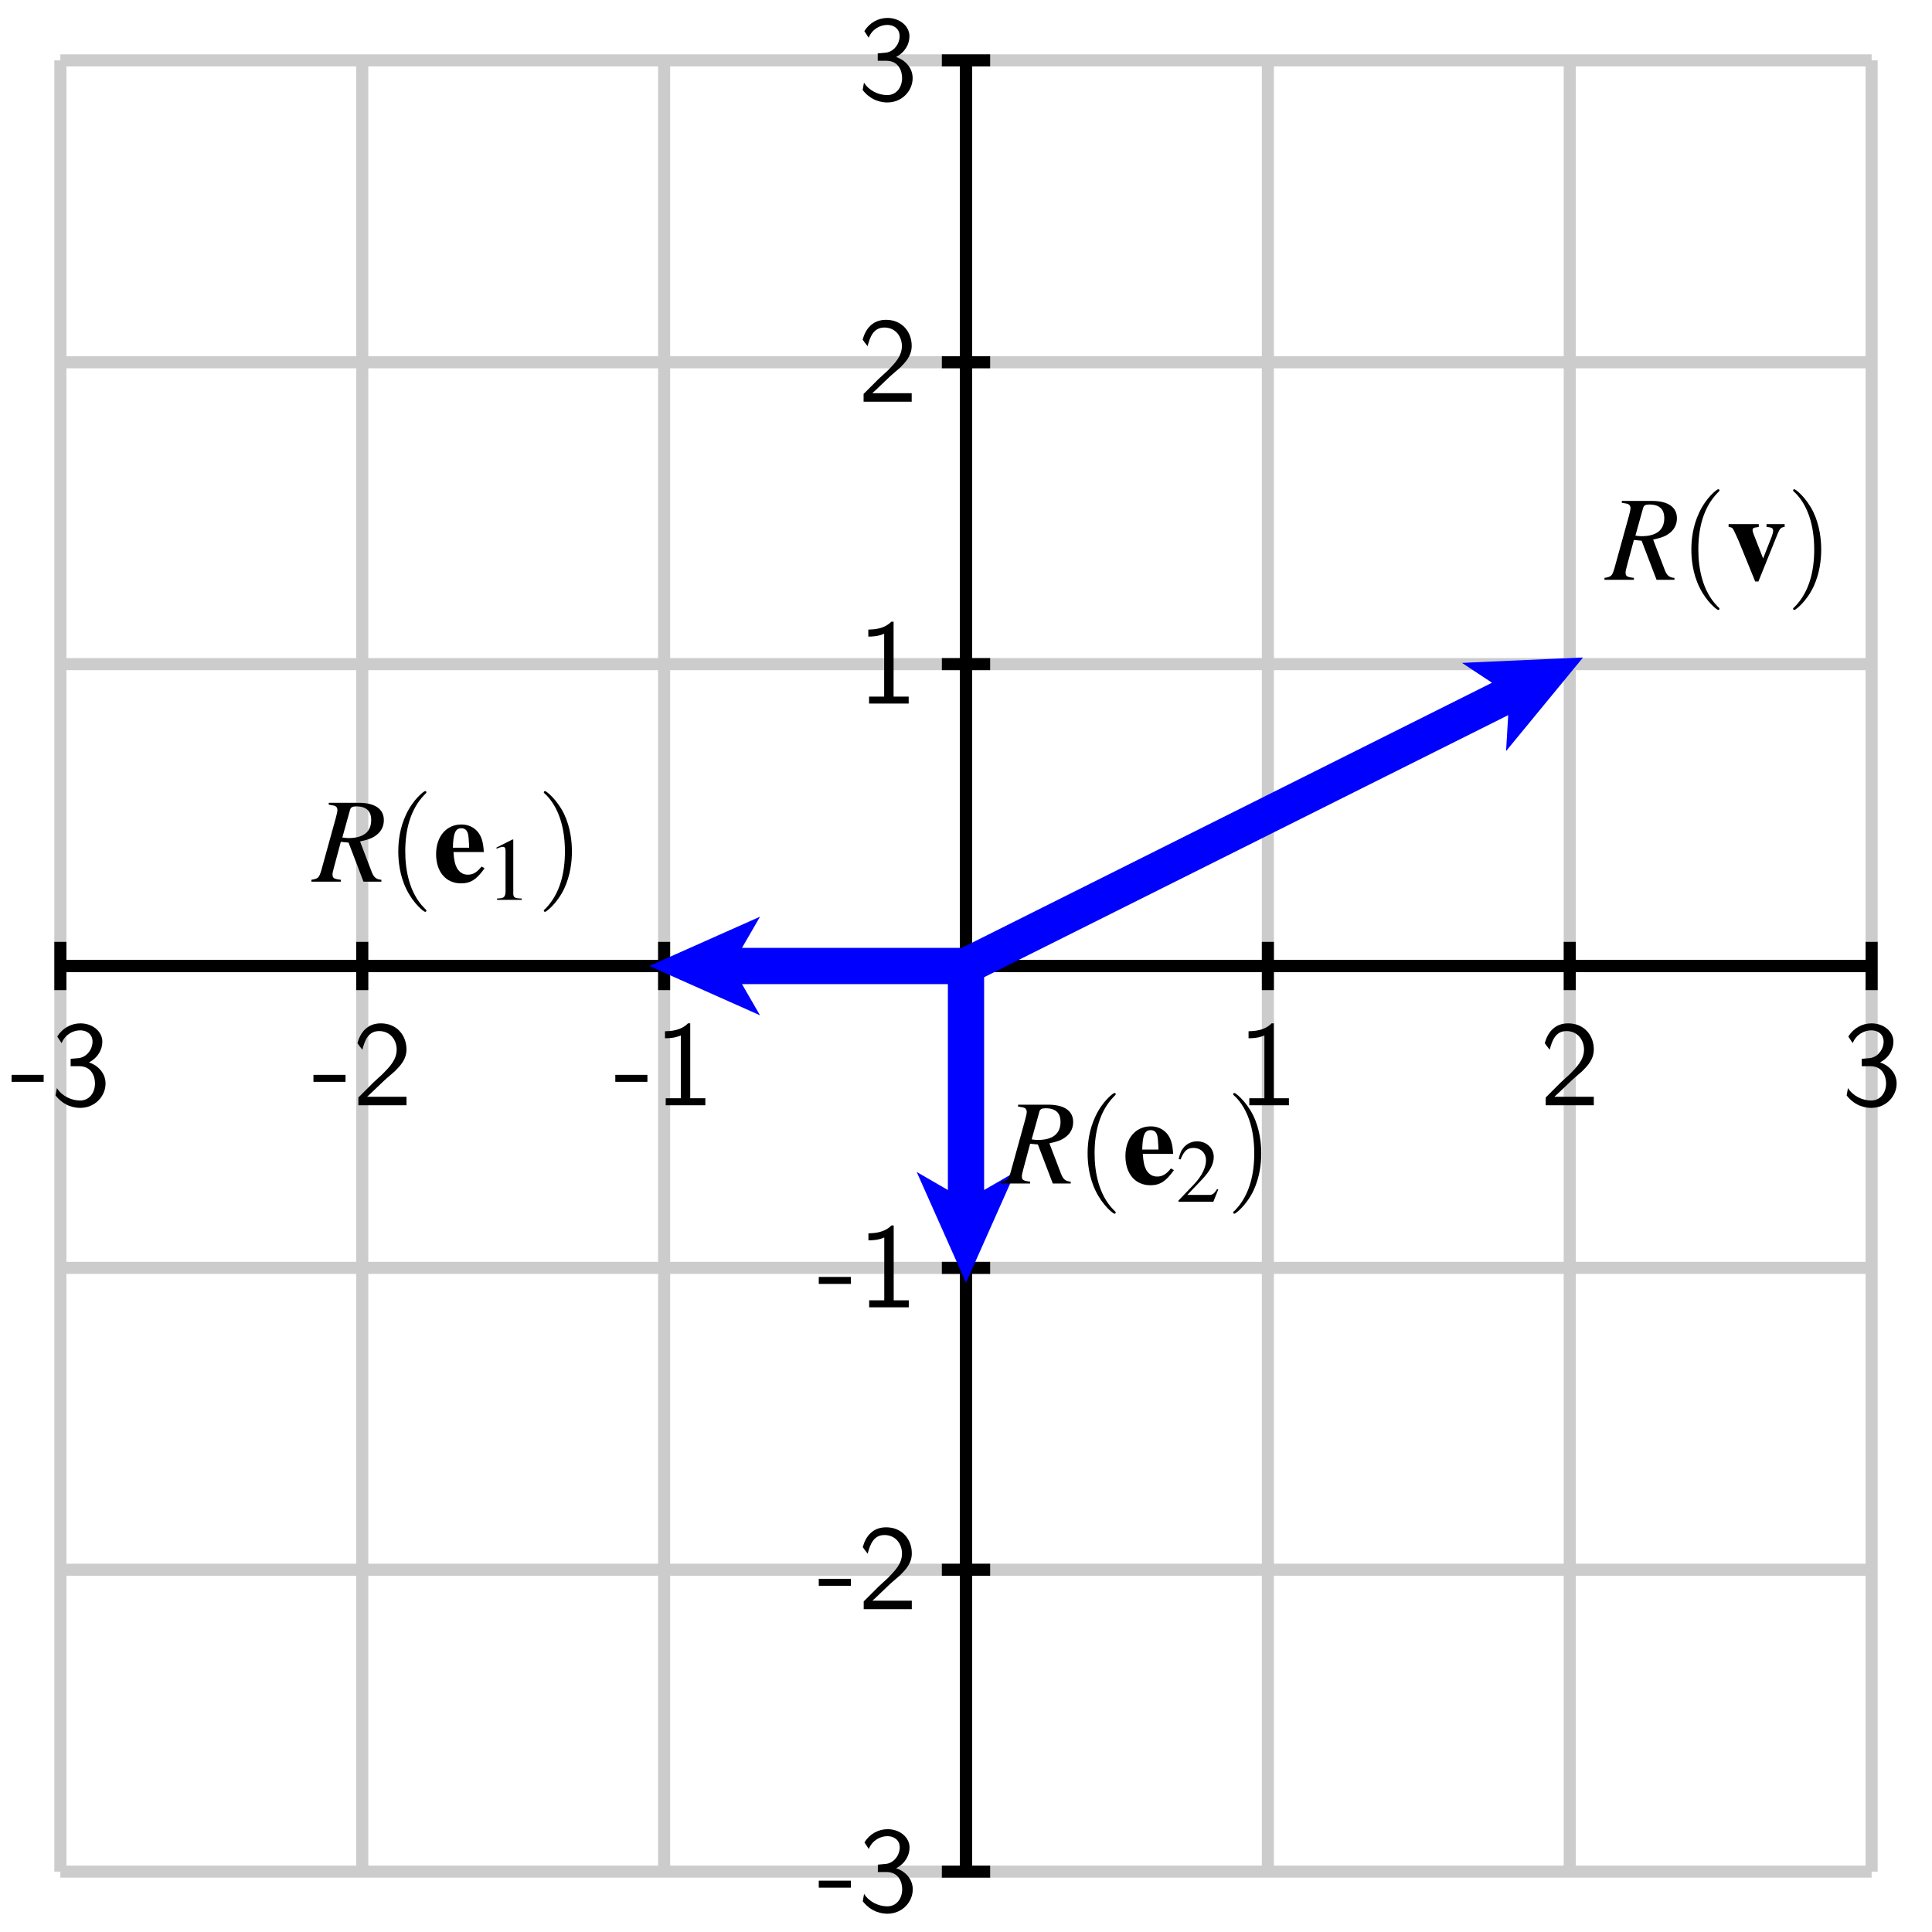
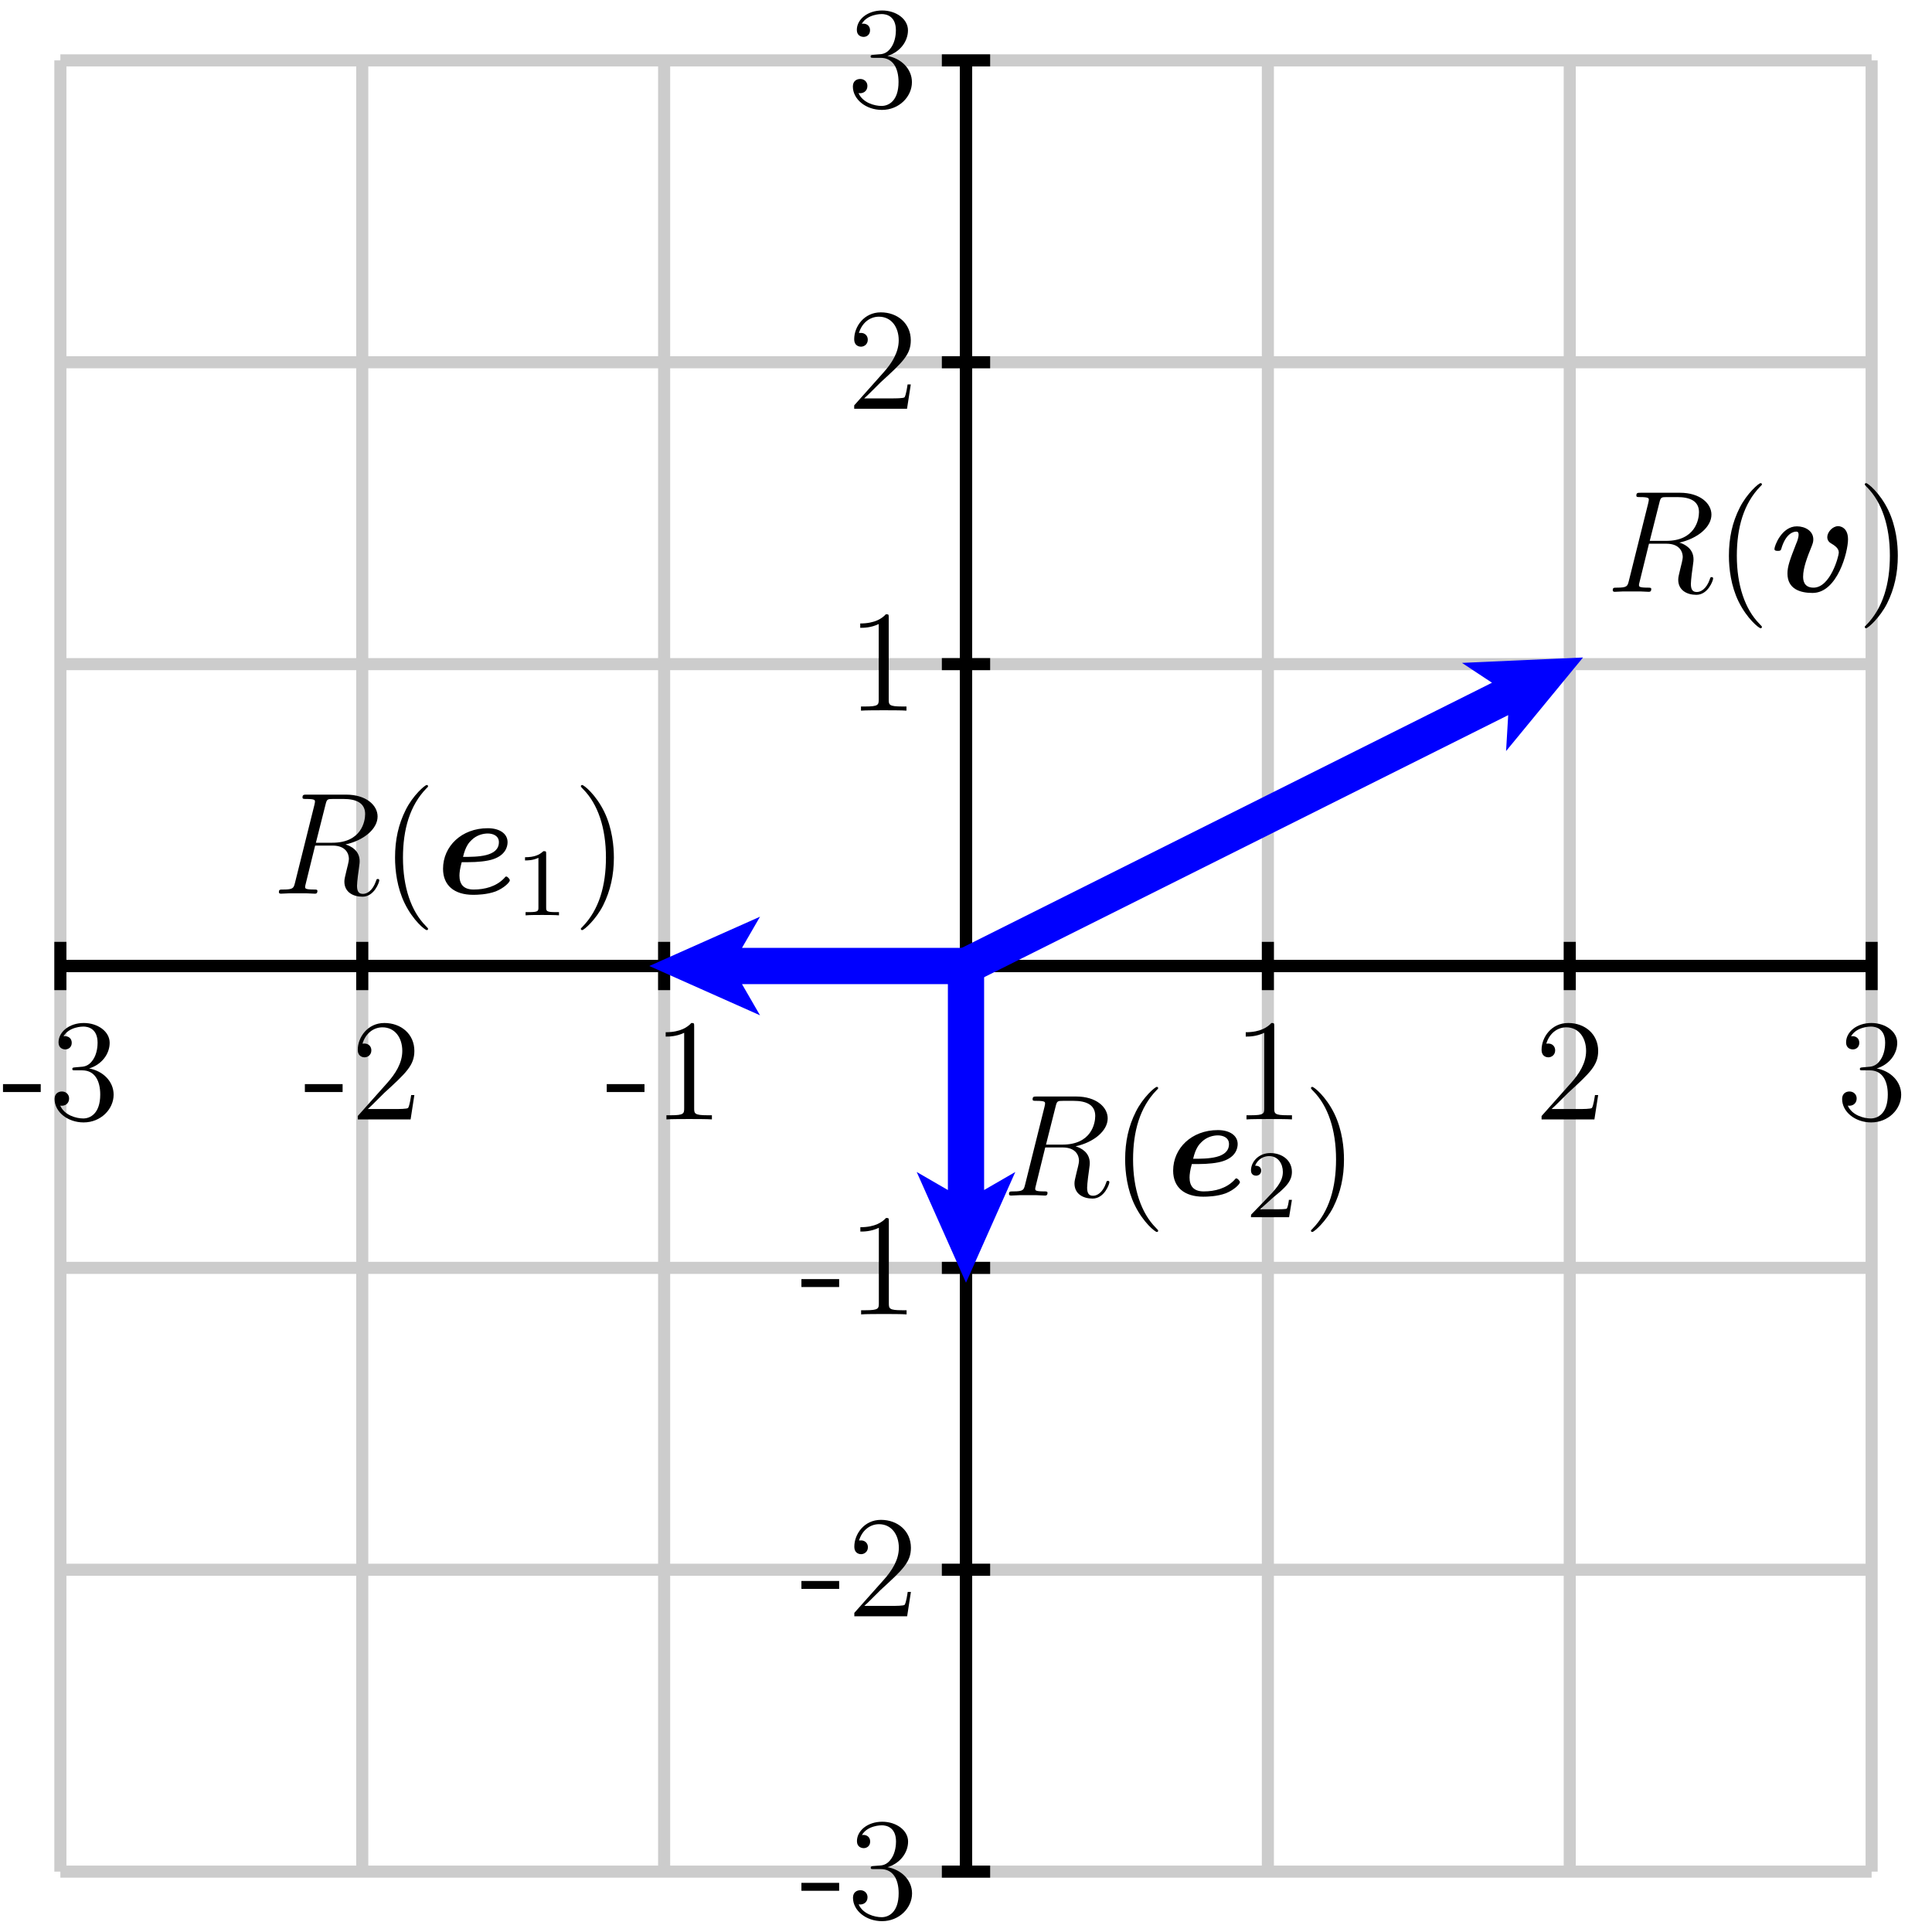
<svg xmlns="http://www.w3.org/2000/svg" xmlns:xlink="http://www.w3.org/1999/xlink" width="160pt" height="160pt" viewBox="0 0 160 160" version="1.1">
  <defs>
    <g>
      <symbol overflow="visible" id="glyph0-0">
        <path style="stroke:none;" d="" />
      </symbol>
      <symbol overflow="visible" id="glyph0-1">
-         <path style="stroke:none;" d="M 2.766 -1.938 L 2.766 -2.516 L 0.109 -2.516 L 0.109 -1.938 Z M 2.766 -1.938 " />
+         <path style="stroke:none;" d="M 3.25 -2.266 L 3.25 -2.922 L 0.125 -2.922 L 0.125 -2.266 Z M 3.25 -2.266 " />
      </symbol>
      <symbol overflow="visible" id="glyph0-2">
-         <path style="stroke:none;" d="M 0.922 -5.141 C 1.203 -5.844 1.859 -6.203 2.469 -6.203 C 2.984 -6.203 3.484 -5.906 3.484 -5.266 C 3.484 -4.656 3.062 -4.062 2.453 -3.922 C 2.406 -3.906 2.375 -3.906 1.672 -3.844 L 1.672 -3.234 L 2.375 -3.234 C 3.453 -3.234 3.688 -2.312 3.688 -1.812 C 3.688 -1.031 3.219 -0.391 2.453 -0.391 C 1.766 -0.391 0.969 -0.734 0.531 -1.422 L 0.422 -0.812 C 1.156 0.125 2.062 0.219 2.469 0.219 C 3.688 0.219 4.562 -0.75 4.562 -1.797 C 4.562 -2.703 3.875 -3.328 3.188 -3.547 C 3.953 -3.953 4.297 -4.625 4.297 -5.266 C 4.297 -6.125 3.469 -6.781 2.484 -6.781 C 1.703 -6.781 0.984 -6.375 0.562 -5.688 Z M 0.922 -5.141 " />
+         <path style="stroke:none;" d="M 2.203 -4.312 C 2 -4.297 1.953 -4.281 1.953 -4.172 C 1.953 -4.062 2.016 -4.062 2.234 -4.062 L 2.781 -4.062 C 3.797 -4.062 4.266 -3.219 4.266 -2.062 C 4.266 -0.484 3.438 -0.078 2.859 -0.078 C 2.281 -0.078 1.297 -0.344 0.953 -1.141 C 1.328 -1.078 1.688 -1.297 1.688 -1.734 C 1.688 -2.078 1.422 -2.312 1.094 -2.312 C 0.797 -2.312 0.484 -2.141 0.484 -1.688 C 0.484 -0.625 1.562 0.25 2.891 0.25 C 4.312 0.25 5.375 -0.844 5.375 -2.047 C 5.375 -3.156 4.484 -4.016 3.344 -4.219 C 4.375 -4.531 5.047 -5.406 5.047 -6.344 C 5.047 -7.281 4.062 -7.984 2.906 -7.984 C 1.703 -7.984 0.812 -7.25 0.812 -6.375 C 0.812 -5.891 1.188 -5.797 1.375 -5.797 C 1.625 -5.797 1.906 -5.969 1.906 -6.344 C 1.906 -6.719 1.625 -6.891 1.359 -6.891 C 1.281 -6.891 1.266 -6.891 1.219 -6.875 C 1.688 -7.688 2.812 -7.688 2.875 -7.688 C 3.266 -7.688 4.047 -7.516 4.047 -6.344 C 4.047 -6.109 4.016 -5.438 3.656 -4.922 C 3.297 -4.391 2.891 -4.359 2.562 -4.344 Z M 2.203 -4.312 " />
      </symbol>
      <symbol overflow="visible" id="glyph0-3">
-         <path style="stroke:none;" d="M 1.734 -1.875 L 0.5 -0.641 L 0.5 0 L 4.484 0 L 4.484 -0.703 L 2.672 -0.703 C 2.547 -0.703 2.438 -0.703 2.312 -0.703 L 1.219 -0.703 C 1.547 -0.984 2.297 -1.734 2.609 -2.016 C 2.797 -2.203 3.312 -2.625 3.5 -2.797 C 3.953 -3.25 4.484 -3.781 4.484 -4.625 C 4.484 -5.781 3.688 -6.781 2.359 -6.781 C 1.219 -6.781 0.656 -6 0.422 -5.141 C 0.547 -4.969 0.594 -4.906 0.609 -4.875 C 0.625 -4.859 0.734 -4.734 0.828 -4.594 C 1.031 -5.359 1.312 -6.141 2.219 -6.141 C 3.156 -6.141 3.672 -5.391 3.672 -4.609 C 3.672 -3.766 3.094 -3.188 2.516 -2.594 Z M 1.734 -1.875 " />
+         <path style="stroke:none;" d="M 5.281 -2.016 L 5.016 -2.016 C 4.984 -1.812 4.891 -1.156 4.766 -0.953 C 4.688 -0.859 4 -0.859 3.641 -0.859 L 1.422 -0.859 C 1.734 -1.125 2.469 -1.891 2.781 -2.188 C 4.609 -3.859 5.281 -4.484 5.281 -5.672 C 5.281 -7.062 4.188 -7.984 2.797 -7.984 C 1.406 -7.984 0.594 -6.797 0.594 -5.766 C 0.594 -5.141 1.109 -5.141 1.156 -5.141 C 1.406 -5.141 1.719 -5.328 1.719 -5.719 C 1.719 -6.047 1.484 -6.281 1.156 -6.281 C 1.047 -6.281 1.016 -6.281 0.984 -6.266 C 1.219 -7.078 1.859 -7.625 2.641 -7.625 C 3.656 -7.625 4.281 -6.781 4.281 -5.672 C 4.281 -4.656 3.703 -3.766 3.016 -3 L 0.594 -0.281 L 0.594 0 L 4.969 0 Z M 5.281 -2.016 " />
      </symbol>
      <symbol overflow="visible" id="glyph0-4">
-         <path style="stroke:none;" d="M 2.984 -6.781 L 2.797 -6.781 C 2.203 -6.172 1.375 -6.141 0.891 -6.125 L 0.891 -5.547 C 1.219 -5.547 1.703 -5.562 2.203 -5.781 L 2.203 -0.578 L 0.953 -0.578 L 0.953 0 L 4.234 0 L 4.234 -0.578 L 2.984 -0.578 Z M 2.984 -6.781 " />
+         <path style="stroke:none;" d="M 3.453 -7.688 C 3.453 -7.969 3.453 -7.984 3.219 -7.984 C 2.922 -7.656 2.328 -7.219 1.094 -7.219 L 1.094 -6.859 C 1.375 -6.859 1.969 -6.859 2.625 -7.172 L 2.625 -0.922 C 2.625 -0.484 2.594 -0.344 1.531 -0.344 L 1.156 -0.344 L 1.156 0 C 1.484 -0.031 2.656 -0.031 3.047 -0.031 C 3.438 -0.031 4.594 -0.031 4.922 0 L 4.922 -0.344 L 4.547 -0.344 C 3.484 -0.344 3.453 -0.484 3.453 -0.922 Z M 3.453 -7.688 " />
+       </symbol>
+       <symbol overflow="visible" id="glyph0-5">
+         <path style="stroke:none;" d="M 3.906 2.922 C 3.906 2.875 3.906 2.859 3.703 2.656 C 2.5 1.438 1.828 -0.547 1.828 -2.984 C 1.828 -5.312 2.391 -7.312 3.781 -8.734 C 3.906 -8.844 3.906 -8.875 3.906 -8.906 C 3.906 -8.969 3.844 -9 3.797 -9 C 3.641 -9 2.656 -8.141 2.062 -6.953 C 1.453 -5.75 1.172 -4.469 1.172 -2.984 C 1.172 -1.922 1.344 -0.484 1.969 0.797 C 2.672 2.234 3.656 3.016 3.797 3.016 C 3.844 3.016 3.906 2.984 3.906 2.922 Z M 3.906 2.922 " />
+       </symbol>
+       <symbol overflow="visible" id="glyph0-6">
+         <path style="stroke:none;" d="M 3.391 -2.984 C 3.391 -3.906 3.266 -5.391 2.594 -6.781 C 1.891 -8.219 0.906 -9 0.766 -9 C 0.719 -9 0.656 -8.969 0.656 -8.906 C 0.656 -8.875 0.656 -8.844 0.859 -8.641 C 2.062 -7.422 2.734 -5.453 2.734 -3 C 2.734 -0.672 2.172 1.328 0.781 2.75 C 0.656 2.859 0.656 2.875 0.656 2.922 C 0.656 2.984 0.719 3.016 0.766 3.016 C 0.922 3.016 1.906 2.141 2.5 0.969 C 3.109 -0.25 3.391 -1.547 3.391 -2.984 Z M 3.391 -2.984 " />
      </symbol>
      <symbol overflow="visible" id="glyph1-0">
        <path style="stroke:none;" d="" />
      </symbol>
      <symbol overflow="visible" id="glyph1-1">
-         <path style="stroke:none;" d="M 5.672 -0.156 C 5.234 -0.188 5.031 -0.359 4.844 -0.875 L 3.906 -3.328 C 4.688 -3.5 5.016 -3.641 5.375 -3.953 C 5.703 -4.25 5.875 -4.641 5.875 -5.094 C 5.875 -6.016 5.141 -6.531 3.797 -6.531 L 1.312 -6.531 L 1.312 -6.375 C 1.734 -6.312 1.797 -6.297 1.891 -6.234 C 1.969 -6.188 2.031 -6.062 2.031 -5.953 C 2.031 -5.828 1.984 -5.594 1.906 -5.312 L 0.688 -0.906 C 0.5 -0.312 0.438 -0.25 -0.125 -0.156 L -0.125 0 L 2.312 0 L 2.312 -0.156 C 1.703 -0.234 1.625 -0.297 1.625 -0.625 C 1.625 -0.719 1.656 -0.844 1.75 -1.203 L 2.312 -3.297 L 2.953 -3.234 L 4.188 0 L 5.672 0 Z M 3.078 -5.953 C 3.141 -6.156 3.266 -6.234 3.594 -6.234 C 4.422 -6.234 4.828 -5.844 4.828 -5.109 C 4.828 -4.125 4.188 -3.609 2.938 -3.609 C 2.781 -3.609 2.672 -3.625 2.438 -3.656 Z M 3.078 -5.953 " />
+         <path style="stroke:none;" d="M 4.422 -7.375 C 4.531 -7.828 4.578 -7.844 5.047 -7.844 L 5.906 -7.844 C 6.938 -7.844 7.703 -7.531 7.703 -6.594 C 7.703 -5.984 7.391 -4.219 4.984 -4.219 L 3.625 -4.219 Z M 6.078 -4.078 C 7.578 -4.406 8.734 -5.359 8.734 -6.391 C 8.734 -7.328 7.781 -8.203 6.125 -8.203 L 2.875 -8.203 C 2.625 -8.203 2.516 -8.203 2.516 -7.969 C 2.516 -7.844 2.609 -7.844 2.828 -7.844 C 3.547 -7.844 3.547 -7.75 3.547 -7.625 C 3.547 -7.594 3.547 -7.531 3.5 -7.344 L 1.891 -0.891 C 1.781 -0.469 1.75 -0.344 0.922 -0.344 C 0.641 -0.344 0.562 -0.344 0.562 -0.125 C 0.562 0 0.703 0 0.734 0 C 0.953 0 1.203 -0.031 1.422 -0.031 L 2.844 -0.031 C 3.062 -0.031 3.312 0 3.531 0 C 3.625 0 3.75 0 3.75 -0.234 C 3.75 -0.344 3.641 -0.344 3.469 -0.344 C 2.734 -0.344 2.734 -0.438 2.734 -0.562 C 2.734 -0.578 2.734 -0.656 2.766 -0.75 L 3.562 -3.984 L 5 -3.984 C 6.141 -3.984 6.359 -3.266 6.359 -2.875 C 6.359 -2.688 6.234 -2.219 6.156 -1.906 C 6.031 -1.359 5.984 -1.219 5.984 -1 C 5.984 -0.141 6.688 0.25 7.484 0.25 C 8.453 0.25 8.875 -0.938 8.875 -1.109 C 8.875 -1.188 8.812 -1.219 8.75 -1.219 C 8.656 -1.219 8.625 -1.156 8.609 -1.062 C 8.312 -0.203 7.828 0.016 7.531 0.016 C 7.219 0.016 7.031 -0.125 7.031 -0.656 C 7.031 -0.953 7.172 -2.047 7.188 -2.094 C 7.25 -2.547 7.25 -2.594 7.25 -2.688 C 7.25 -3.562 6.547 -3.938 6.078 -4.078 Z M 6.078 -4.078 " />
      </symbol>
      <symbol overflow="visible" id="glyph2-0">
        <path style="stroke:none;" d="" />
      </symbol>
      <symbol overflow="visible" id="glyph2-1">
-         <path style="stroke:none;" d="M 3.312 2.406 C 3.312 2.375 3.312 2.344 3.141 2.188 C 1.891 0.922 1.562 -0.969 1.562 -2.5 C 1.562 -4.234 1.953 -5.984 3.188 -7.234 C 3.312 -7.344 3.312 -7.375 3.312 -7.406 C 3.312 -7.469 3.266 -7.5 3.203 -7.5 C 3.109 -7.5 2.203 -6.812 1.625 -5.547 C 1.109 -4.453 0.984 -3.344 0.984 -2.5 C 0.984 -1.719 1.094 -0.516 1.656 0.625 C 2.25 1.844 3.109 2.5 3.203 2.5 C 3.266 2.5 3.312 2.469 3.312 2.406 Z M 3.312 2.406 " />
+         <path style="stroke:none;" d="M 2.656 -2.609 C 3.469 -2.609 4.25 -2.688 4.75 -2.859 C 5.766 -3.203 5.938 -3.891 5.938 -4.266 C 5.938 -4.969 5.281 -5.422 4.297 -5.422 C 2.125 -5.422 0.594 -3.922 0.594 -2.062 C 0.594 -0.688 1.516 0.094 3.094 0.094 C 3.406 0.094 4.234 0.078 4.953 -0.188 C 5.656 -0.469 6.125 -0.953 6.125 -1.109 C 6.125 -1.203 5.938 -1.422 5.828 -1.422 C 5.766 -1.422 5.734 -1.375 5.656 -1.281 C 5 -0.594 4.062 -0.344 3.125 -0.344 C 2.266 -0.344 1.953 -0.812 1.953 -1.5 C 1.953 -1.734 2 -2.125 2.141 -2.609 Z M 2.25 -3.047 C 2.453 -3.922 2.75 -4.25 2.953 -4.438 C 3.375 -4.859 3.922 -4.984 4.297 -4.984 C 4.734 -4.984 5.219 -4.797 5.219 -4.266 C 5.219 -3.047 3.406 -3.047 2.25 -3.047 Z M 2.25 -3.047 " />
      </symbol>
      <symbol overflow="visible" id="glyph2-2">
-         <path style="stroke:none;" d="M 2.891 -2.5 C 2.891 -3.281 2.781 -4.484 2.234 -5.625 C 1.625 -6.844 0.766 -7.5 0.672 -7.5 C 0.609 -7.5 0.562 -7.453 0.562 -7.406 C 0.562 -7.375 0.562 -7.344 0.766 -7.172 C 1.734 -6.188 2.312 -4.594 2.312 -2.5 C 2.312 -0.797 1.938 0.969 0.703 2.234 C 0.562 2.344 0.562 2.375 0.562 2.406 C 0.562 2.453 0.609 2.5 0.672 2.5 C 0.766 2.5 1.672 1.812 2.266 0.547 C 2.766 -0.547 2.891 -1.656 2.891 -2.5 Z M 2.891 -2.5 " />
+         <path style="stroke:none;" d="M 6.484 -4.344 C 6.484 -5.438 5.688 -5.438 5.672 -5.438 C 5.203 -5.438 4.766 -4.938 4.766 -4.531 C 4.766 -4.188 5.016 -4.047 5.125 -3.984 C 5.625 -3.688 5.719 -3.469 5.719 -3.234 C 5.719 -2.969 5.031 -0.344 3.625 -0.344 C 2.766 -0.344 2.766 -1.062 2.766 -1.266 C 2.766 -1.969 3.094 -2.844 3.484 -3.797 C 3.578 -4.047 3.609 -4.156 3.609 -4.344 C 3.609 -5.047 2.922 -5.422 2.25 -5.422 C 0.984 -5.422 0.391 -3.797 0.391 -3.547 C 0.391 -3.391 0.562 -3.391 0.672 -3.391 C 0.812 -3.391 0.906 -3.391 0.953 -3.547 C 1.328 -4.844 1.969 -4.984 2.188 -4.984 C 2.266 -4.984 2.391 -4.984 2.391 -4.734 C 2.391 -4.469 2.25 -4.109 2.203 -4.016 C 1.656 -2.625 1.469 -2.094 1.469 -1.516 C 1.469 -0.234 2.516 0.094 3.547 0.094 C 5.609 0.094 6.484 -3.312 6.484 -4.344 Z M 6.484 -4.344 " />
      </symbol>
      <symbol overflow="visible" id="glyph3-0">
        <path style="stroke:none;" d="" />
      </symbol>
      <symbol overflow="visible" id="glyph3-1">
-         <path style="stroke:none;" d="M 4.016 -1.25 C 3.625 -0.766 3.312 -0.578 2.875 -0.578 C 2.484 -0.578 2.203 -0.766 1.984 -1.109 C 1.812 -1.438 1.734 -1.766 1.688 -2.453 L 4.203 -2.453 C 4.156 -3.297 4 -3.766 3.688 -4.141 C 3.344 -4.531 2.891 -4.734 2.344 -4.734 C 1.094 -4.734 0.25 -3.734 0.25 -2.281 C 0.25 -0.812 1.062 0.141 2.312 0.141 C 3.125 0.141 3.609 -0.188 4.266 -1.109 Z M 1.641 -2.812 C 1.672 -4.016 1.844 -4.422 2.344 -4.422 C 2.625 -4.422 2.812 -4.266 2.891 -3.953 C 2.938 -3.766 2.953 -3.484 2.984 -2.969 L 2.984 -2.812 Z M 1.641 -2.812 " />
+         <path style="stroke:none;" d="M 2.516 -5.094 C 2.516 -5.312 2.5 -5.312 2.281 -5.312 C 1.953 -5 1.531 -4.812 0.766 -4.812 L 0.766 -4.547 C 0.984 -4.547 1.422 -4.547 1.875 -4.766 L 1.875 -0.656 C 1.875 -0.359 1.859 -0.266 1.094 -0.266 L 0.812 -0.266 L 0.812 0 C 1.141 -0.031 1.828 -0.031 2.188 -0.031 C 2.547 -0.031 3.25 -0.031 3.578 0 L 3.578 -0.266 L 3.297 -0.266 C 2.531 -0.266 2.516 -0.359 2.516 -0.656 Z M 2.516 -5.094 " />
      </symbol>
      <symbol overflow="visible" id="glyph3-2">
-         <path style="stroke:none;" d="M 4.844 -4.609 L 3.344 -4.609 L 3.344 -4.375 C 3.766 -4.344 3.891 -4.281 3.891 -4.047 C 3.891 -3.938 3.844 -3.766 3.781 -3.594 L 3.062 -1.766 L 2.266 -3.797 C 2.203 -3.984 2.188 -4.047 2.188 -4.109 C 2.188 -4.266 2.281 -4.328 2.531 -4.344 C 2.547 -4.344 2.625 -4.359 2.703 -4.375 L 2.703 -4.609 L 0.203 -4.609 L 0.203 -4.375 C 0.438 -4.344 0.5 -4.312 0.562 -4.219 C 0.578 -4.234 1.047 -3.234 1.203 -2.812 L 2.406 0.141 L 2.672 0.141 L 4.266 -3.812 C 4.453 -4.266 4.547 -4.344 4.844 -4.375 Z M 4.844 -4.609 " />
-       </symbol>
-       <symbol overflow="visible" id="glyph4-0">
-         <path style="stroke:none;" d="" />
-       </symbol>
-       <symbol overflow="visible" id="glyph4-1">
-         <path style="stroke:none;" d="M 2.156 -5 L 0.828 -4.328 L 0.828 -4.234 C 0.906 -4.266 1 -4.297 1.016 -4.312 C 1.156 -4.359 1.281 -4.391 1.359 -4.391 C 1.516 -4.391 1.578 -4.281 1.578 -4.047 L 1.578 -0.688 C 1.578 -0.438 1.516 -0.281 1.406 -0.203 C 1.281 -0.141 1.188 -0.125 0.875 -0.109 L 0.875 0 L 2.922 0 L 2.922 -0.109 C 2.328 -0.125 2.219 -0.188 2.219 -0.547 L 2.219 -4.984 Z M 2.156 -5 " />
-       </symbol>
-       <symbol overflow="visible" id="glyph4-2">
-         <path style="stroke:none;" d="M 3.516 -1.016 L 3.422 -1.047 C 3.141 -0.625 3.047 -0.562 2.719 -0.562 L 0.953 -0.562 L 2.188 -1.859 C 2.844 -2.562 3.141 -3.125 3.141 -3.703 C 3.141 -4.438 2.547 -5 1.766 -5 C 1.359 -5 0.984 -4.844 0.703 -4.547 C 0.469 -4.297 0.359 -4.062 0.234 -3.531 L 0.391 -3.5 C 0.688 -4.219 0.953 -4.453 1.453 -4.453 C 2.078 -4.453 2.5 -4.031 2.5 -3.422 C 2.5 -2.844 2.156 -2.141 1.547 -1.484 L 0.219 -0.094 L 0.219 0 L 3.109 0 Z M 3.516 -1.016 " />
+         <path style="stroke:none;" d="M 2.25 -1.625 C 2.391 -1.75 2.719 -2.016 2.844 -2.125 C 3.344 -2.578 3.812 -3.031 3.812 -3.75 C 3.812 -4.703 3.016 -5.312 2.016 -5.312 C 1.062 -5.312 0.422 -4.594 0.422 -3.875 C 0.422 -3.484 0.734 -3.438 0.844 -3.438 C 1.016 -3.438 1.266 -3.547 1.266 -3.859 C 1.266 -4.266 0.859 -4.266 0.766 -4.266 C 1 -4.859 1.531 -5.062 1.922 -5.062 C 2.672 -5.062 3.062 -4.422 3.062 -3.75 C 3.062 -2.922 2.469 -2.312 1.531 -1.344 L 0.516 -0.297 C 0.422 -0.219 0.422 -0.203 0.422 0 L 3.578 0 L 3.812 -1.438 L 3.562 -1.438 C 3.547 -1.266 3.484 -0.875 3.391 -0.719 C 3.344 -0.656 2.734 -0.656 2.594 -0.656 L 1.172 -0.656 Z M 2.25 -1.625 " />
      </symbol>
    </g>
  </defs>
  <g id="surface1">
    <path style="fill:none;stroke-width:10;stroke-linecap:butt;stroke-linejoin:miter;stroke:rgb(80.077%,80.077%,80.077%);stroke-opacity:1;stroke-miterlimit:10;" d="M 50 50 L 50 1550 M 300 50 L 300 1550 M 550 50 L 550 1550 M 800 50 L 800 1550 M 1050 50 L 1050 1550 M 1300 50 L 1300 1550 M 1550 50 L 1550 1550 M 50 50 L 1550 50 M 50 300 L 1550 300 M 50 550 L 1550 550 M 50 800 L 1550 800 M 50 1050 L 1550 1050 M 50 1300 L 1550 1300 M 50 1550 L 1550 1550 " transform="matrix(0.1,0,0,-0.1,0,160)" />
    <path style="fill:none;stroke-width:10;stroke-linecap:butt;stroke-linejoin:miter;stroke:rgb(0%,0%,0%);stroke-opacity:1;stroke-miterlimit:10;" d="M 50 800 L 1550 800 M 800 50 L 800 1550 " transform="matrix(0.1,0,0,-0.1,0,160)" />
    <path style="fill:none;stroke-width:10;stroke-linecap:butt;stroke-linejoin:miter;stroke:rgb(0%,0%,0%);stroke-opacity:1;stroke-miterlimit:10;" d="M 50 800 L 1550 800 M 800 50 L 800 1550 M 50 780 L 50 820 " transform="matrix(0.1,0,0,-0.1,0,160)" />
    <path style="fill:none;stroke-width:10;stroke-linecap:butt;stroke-linejoin:miter;stroke:rgb(0%,0%,0%);stroke-opacity:1;stroke-miterlimit:10;" d="M 50 800 L 1550 800 M 800 50 L 800 1550 M 300 780 L 300 820 " transform="matrix(0.1,0,0,-0.1,0,160)" />
    <path style="fill:none;stroke-width:10;stroke-linecap:butt;stroke-linejoin:miter;stroke:rgb(0%,0%,0%);stroke-opacity:1;stroke-miterlimit:10;" d="M 50 800 L 1550 800 M 800 50 L 800 1550 M 550 780 L 550 820 " transform="matrix(0.1,0,0,-0.1,0,160)" />
    <path style="fill:none;stroke-width:10;stroke-linecap:butt;stroke-linejoin:miter;stroke:rgb(0%,0%,0%);stroke-opacity:1;stroke-miterlimit:10;" d="M 50 800 L 1550 800 M 800 50 L 800 1550 M 800 780 L 800 820 " transform="matrix(0.1,0,0,-0.1,0,160)" />
    <path style="fill:none;stroke-width:10;stroke-linecap:butt;stroke-linejoin:miter;stroke:rgb(0%,0%,0%);stroke-opacity:1;stroke-miterlimit:10;" d="M 50 800 L 1550 800 M 800 50 L 800 1550 M 1050 780 L 1050 820 " transform="matrix(0.1,0,0,-0.1,0,160)" />
    <path style="fill:none;stroke-width:10;stroke-linecap:butt;stroke-linejoin:miter;stroke:rgb(0%,0%,0%);stroke-opacity:1;stroke-miterlimit:10;" d="M 50 800 L 1550 800 M 800 50 L 800 1550 M 1300 780 L 1300 820 " transform="matrix(0.1,0,0,-0.1,0,160)" />
    <path style="fill:none;stroke-width:10;stroke-linecap:butt;stroke-linejoin:miter;stroke:rgb(0%,0%,0%);stroke-opacity:1;stroke-miterlimit:10;" d="M 50 800 L 1550 800 M 800 50 L 800 1550 M 1550 780 L 1550 820 " transform="matrix(0.1,0,0,-0.1,0,160)" />
    <path style="fill:none;stroke-width:10;stroke-linecap:butt;stroke-linejoin:miter;stroke:rgb(0%,0%,0%);stroke-opacity:1;stroke-miterlimit:10;" d="M 50 800 L 1550 800 M 800 50 L 800 1550 M 780 50 L 820 50 " transform="matrix(0.1,0,0,-0.1,0,160)" />
    <path style="fill:none;stroke-width:10;stroke-linecap:butt;stroke-linejoin:miter;stroke:rgb(0%,0%,0%);stroke-opacity:1;stroke-miterlimit:10;" d="M 50 800 L 1550 800 M 800 50 L 800 1550 M 780 300 L 820 300 " transform="matrix(0.1,0,0,-0.1,0,160)" />
    <path style="fill:none;stroke-width:10;stroke-linecap:butt;stroke-linejoin:miter;stroke:rgb(0%,0%,0%);stroke-opacity:1;stroke-miterlimit:10;" d="M 50 800 L 1550 800 M 800 50 L 800 1550 M 780 550 L 820 550 " transform="matrix(0.1,0,0,-0.1,0,160)" />
    <path style="fill:none;stroke-width:10;stroke-linecap:butt;stroke-linejoin:miter;stroke:rgb(0%,0%,0%);stroke-opacity:1;stroke-miterlimit:10;" d="M 50 800 L 1550 800 M 800 50 L 800 1550 M 780 800 L 820 800 " transform="matrix(0.1,0,0,-0.1,0,160)" />
    <path style="fill:none;stroke-width:10;stroke-linecap:butt;stroke-linejoin:miter;stroke:rgb(0%,0%,0%);stroke-opacity:1;stroke-miterlimit:10;" d="M 50 800 L 1550 800 M 800 50 L 800 1550 M 780 1050 L 820 1050 " transform="matrix(0.1,0,0,-0.1,0,160)" />
    <path style="fill:none;stroke-width:10;stroke-linecap:butt;stroke-linejoin:miter;stroke:rgb(0%,0%,0%);stroke-opacity:1;stroke-miterlimit:10;" d="M 50 800 L 1550 800 M 800 50 L 800 1550 M 780 1300 L 820 1300 " transform="matrix(0.1,0,0,-0.1,0,160)" />
    <path style="fill:none;stroke-width:10;stroke-linecap:butt;stroke-linejoin:miter;stroke:rgb(0%,0%,0%);stroke-opacity:1;stroke-miterlimit:10;" d="M 50 800 L 1550 800 M 800 50 L 800 1550 M 780 1550 L 820 1550 " transform="matrix(0.1,0,0,-0.1,0,160)" />
    <g style="fill:rgb(0%,0%,0%);fill-opacity:1;">
-       <use xlink:href="#glyph0-1" x="0.849" y="91.531" />
-       <use xlink:href="#glyph0-2" x="4.179" y="91.531" />
+       <use xlink:href="#glyph0-1" x="0.123" y="92.704" />
+       <use xlink:href="#glyph0-2" x="4.035" y="92.704" />
    </g>
    <g style="fill:rgb(0%,0%,0%);fill-opacity:1;">
-       <use xlink:href="#glyph0-1" x="25.849" y="91.531" />
-       <use xlink:href="#glyph0-3" x="29.179" y="91.531" />
+       <use xlink:href="#glyph0-1" x="25.123" y="92.704" />
+       <use xlink:href="#glyph0-3" x="29.035" y="92.704" />
    </g>
    <g style="fill:rgb(0%,0%,0%);fill-opacity:1;">
-       <use xlink:href="#glyph0-1" x="50.849" y="91.531" />
-       <use xlink:href="#glyph0-4" x="54.179" y="91.531" />
+       <use xlink:href="#glyph0-1" x="50.123" y="92.704" />
+       <use xlink:href="#glyph0-4" x="54.035" y="92.704" />
    </g>
    <g style="fill:rgb(0%,0%,0%);fill-opacity:1;">
-       <use xlink:href="#glyph0-4" x="102.509" y="91.531" />
+       <use xlink:href="#glyph0-4" x="102.073" y="92.704" />
    </g>
    <g style="fill:rgb(0%,0%,0%);fill-opacity:1;">
-       <use xlink:href="#glyph0-3" x="127.509" y="91.531" />
+       <use xlink:href="#glyph0-3" x="127.073" y="92.704" />
    </g>
    <g style="fill:rgb(0%,0%,0%);fill-opacity:1;">
-       <use xlink:href="#glyph0-2" x="152.509" y="91.531" />
+       <use xlink:href="#glyph0-2" x="152.073" y="92.704" />
    </g>
    <g style="fill:rgb(0%,0%,0%);fill-opacity:1;">
-       <use xlink:href="#glyph0-1" x="67.698" y="158.266" />
-       <use xlink:href="#glyph0-2" x="71.028" y="158.266" />
+       <use xlink:href="#glyph0-1" x="66.245" y="158.852" />
+       <use xlink:href="#glyph0-2" x="70.157" y="158.852" />
    </g>
    <g style="fill:rgb(0%,0%,0%);fill-opacity:1;">
-       <use xlink:href="#glyph0-1" x="67.698" y="133.266" />
-       <use xlink:href="#glyph0-3" x="71.028" y="133.266" />
+       <use xlink:href="#glyph0-1" x="66.245" y="133.852" />
+       <use xlink:href="#glyph0-3" x="70.157" y="133.852" />
    </g>
    <g style="fill:rgb(0%,0%,0%);fill-opacity:1;">
-       <use xlink:href="#glyph0-1" x="67.698" y="108.266" />
-       <use xlink:href="#glyph0-4" x="71.028" y="108.266" />
+       <use xlink:href="#glyph0-1" x="66.245" y="108.852" />
+       <use xlink:href="#glyph0-4" x="70.157" y="108.852" />
    </g>
    <g style="fill:rgb(0%,0%,0%);fill-opacity:1;">
-       <use xlink:href="#glyph0-4" x="71.019" y="58.266" />
+       <use xlink:href="#glyph0-4" x="70.147" y="58.852" />
    </g>
    <g style="fill:rgb(0%,0%,0%);fill-opacity:1;">
-       <use xlink:href="#glyph0-3" x="71.019" y="33.266" />
+       <use xlink:href="#glyph0-3" x="70.147" y="33.852" />
    </g>
    <g style="fill:rgb(0%,0%,0%);fill-opacity:1;">
-       <use xlink:href="#glyph0-2" x="71.019" y="8.266" />
+       <use xlink:href="#glyph0-2" x="70.147" y="8.852" />
    </g>
    <path style=" stroke:none;fill-rule:nonzero;fill:rgb(0%,0%,100%);fill-opacity:1;" d="M 80 79 L 60.582 79 L 61.738 77 L 55 80 L 61.738 83 L 60.582 81 L 80 81 L 80 79 " />
    <path style="fill:none;stroke-width:10;stroke-linecap:butt;stroke-linejoin:miter;stroke:rgb(0%,0%,100%);stroke-opacity:1;stroke-miterlimit:10;" d="M 800 810 L 605.82 810 L 617.383 830 L 550 800 L 617.383 770 L 605.82 790 L 800 790 Z M 800 810 " transform="matrix(0.1,0,0,-0.1,0,160)" />
    <path style=" stroke:none;fill-rule:nonzero;fill:rgb(0%,0%,100%);fill-opacity:1;" d="M 79 80 L 79 99.418 L 77 98.262 L 80 105 L 83 98.262 L 81 99.418 L 81 80 L 79 80 " />
    <path style="fill:none;stroke-width:10;stroke-linecap:butt;stroke-linejoin:miter;stroke:rgb(0%,0%,100%);stroke-opacity:1;stroke-miterlimit:10;" d="M 790 800 L 790 605.82 L 770 617.383 L 800 550 L 830 617.383 L 810 605.82 L 810 800 Z M 790 800 " transform="matrix(0.1,0,0,-0.1,0,160)" />
    <path style=" stroke:none;fill-rule:nonzero;fill:rgb(0%,0%,100%);fill-opacity:1;" d="M 80.449 80.895 L 125.453 58.391 L 125.316 60.695 L 130 55 L 122.633 55.328 L 124.559 56.602 L 79.551 79.105 L 80.449 80.895 " />
    <path style="fill:none;stroke-width:10;stroke-linecap:butt;stroke-linejoin:miter;stroke:rgb(0%,0%,100%);stroke-opacity:1;stroke-miterlimit:10;" d="M 804.492 791.055 L 1254.531 1016.094 L 1253.164 993.047 L 1300 1050 L 1226.328 1046.719 L 1245.586 1033.984 L 795.508 808.945 Z M 804.492 791.055 " transform="matrix(0.1,0,0,-0.1,0,160)" />
    <g style="fill:rgb(0%,0%,0%);fill-opacity:1;">
-       <use xlink:href="#glyph1-1" x="25.913" y="73.015" />
+       <use xlink:href="#glyph1-1" x="22.536" y="74.011" />
    </g>
    <g style="fill:rgb(0%,0%,0%);fill-opacity:1;">
-       <use xlink:href="#glyph2-1" x="32" y="73.015" />
+       <use xlink:href="#glyph0-5" x="31.544" y="74.011" />
    </g>
    <g style="fill:rgb(0%,0%,0%);fill-opacity:1;">
-       <use xlink:href="#glyph3-1" x="35.866" y="73.015" />
+       <use xlink:href="#glyph2-1" x="36.097" y="74.011" />
    </g>
    <g style="fill:rgb(0%,0%,0%);fill-opacity:1;">
-       <use xlink:href="#glyph4-1" x="40.289" y="74.52" />
+       <use xlink:href="#glyph3-1" x="42.715" y="75.804" />
    </g>
    <g style="fill:rgb(0%,0%,0%);fill-opacity:1;">
-       <use xlink:href="#glyph2-2" x="44.473" y="73.015" />
+       <use xlink:href="#glyph0-6" x="47.448" y="74.011" />
    </g>
    <g style="fill:rgb(0%,0%,0%);fill-opacity:1;">
-       <use xlink:href="#glyph1-1" x="83" y="98.015" />
+       <use xlink:href="#glyph1-1" x="83" y="99.011" />
    </g>
    <g style="fill:rgb(0%,0%,0%);fill-opacity:1;">
-       <use xlink:href="#glyph2-1" x="89.087" y="98.015" />
+       <use xlink:href="#glyph0-5" x="92.008" y="99.011" />
    </g>
    <g style="fill:rgb(0%,0%,0%);fill-opacity:1;">
-       <use xlink:href="#glyph3-1" x="92.953" y="98.015" />
+       <use xlink:href="#glyph2-1" x="96.561" y="99.011" />
    </g>
    <g style="fill:rgb(0%,0%,0%);fill-opacity:1;">
-       <use xlink:href="#glyph4-2" x="97.376" y="99.52" />
+       <use xlink:href="#glyph3-2" x="103.179" y="100.804" />
    </g>
    <g style="fill:rgb(0%,0%,0%);fill-opacity:1;">
-       <use xlink:href="#glyph2-2" x="101.56" y="98.015" />
+       <use xlink:href="#glyph0-6" x="107.912" y="99.011" />
    </g>
    <g style="fill:rgb(0%,0%,0%);fill-opacity:1;">
-       <use xlink:href="#glyph1-1" x="133" y="48.015" />
+       <use xlink:href="#glyph1-1" x="133" y="49.011" />
    </g>
    <g style="fill:rgb(0%,0%,0%);fill-opacity:1;">
-       <use xlink:href="#glyph2-1" x="139.087" y="48.015" />
+       <use xlink:href="#glyph0-5" x="142.009" y="49.011" />
    </g>
    <g style="fill:rgb(0%,0%,0%);fill-opacity:1;">
-       <use xlink:href="#glyph3-2" x="142.952" y="48.015" />
+       <use xlink:href="#glyph2-2" x="146.561" y="49.011" />
    </g>
    <g style="fill:rgb(0%,0%,0%);fill-opacity:1;">
-       <use xlink:href="#glyph2-2" x="147.934" y="48.015" />
+       <use xlink:href="#glyph0-6" x="153.778" y="49.011" />
    </g>
  </g>
</svg>
